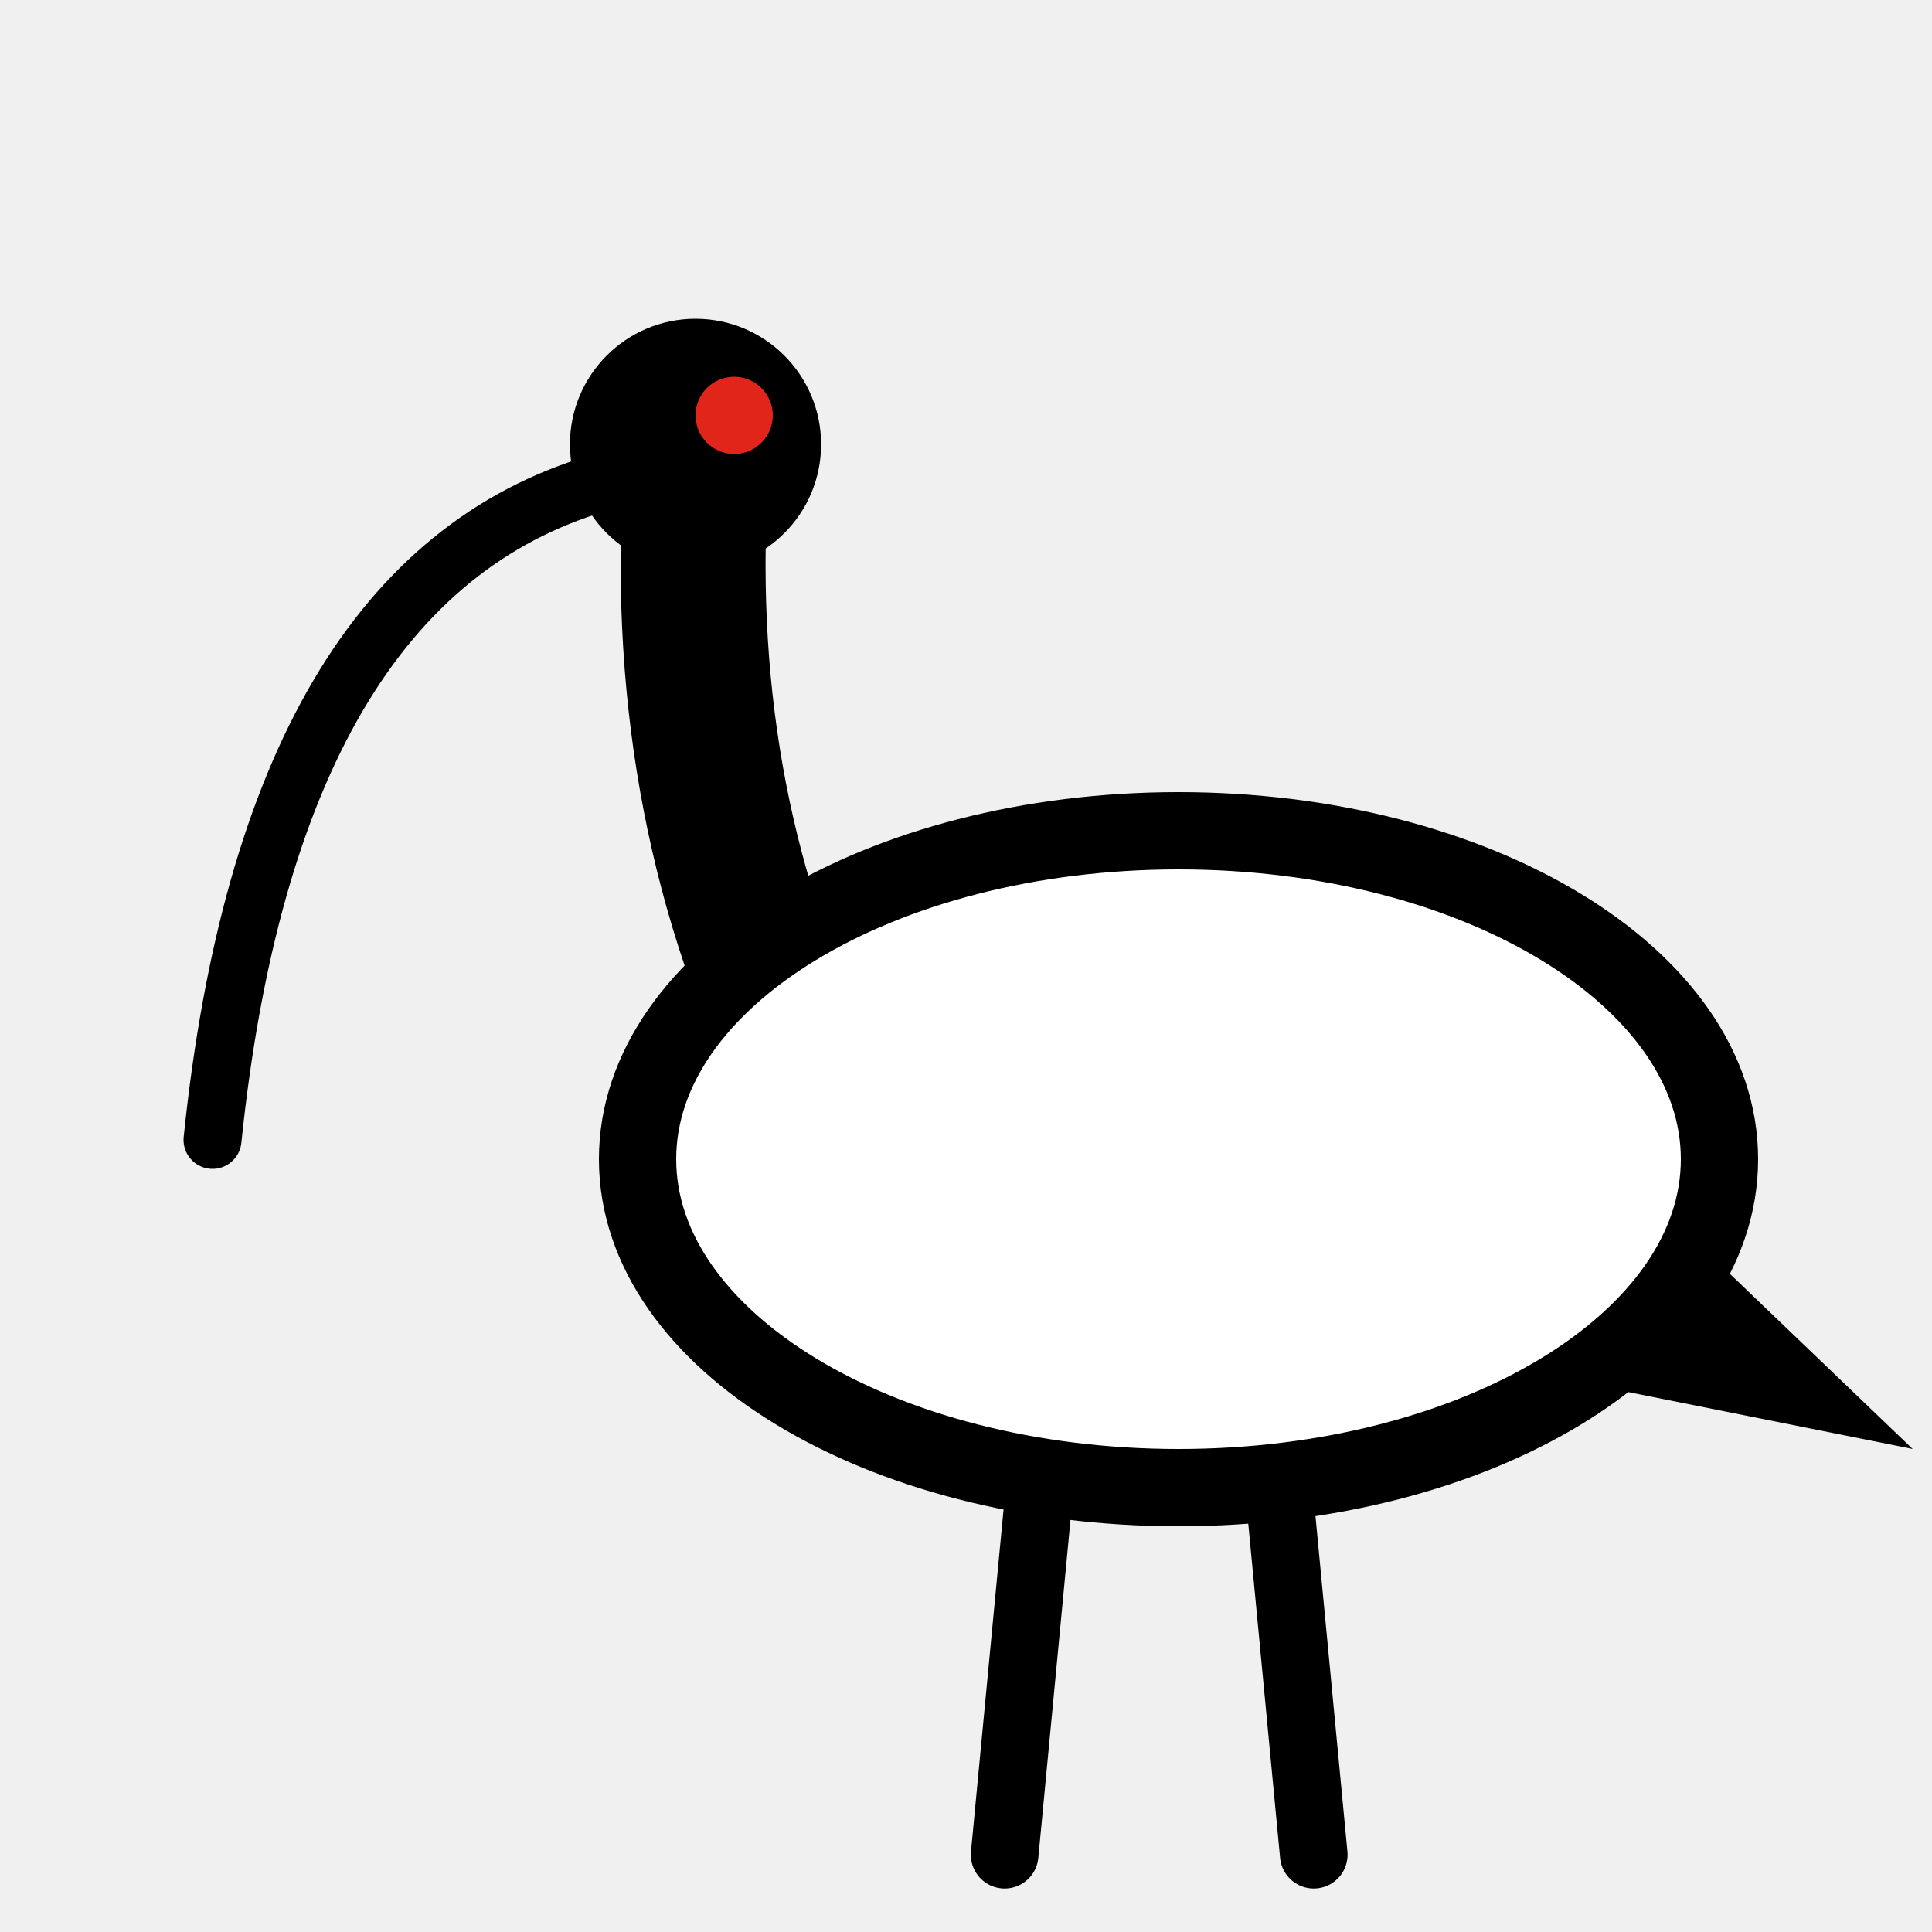
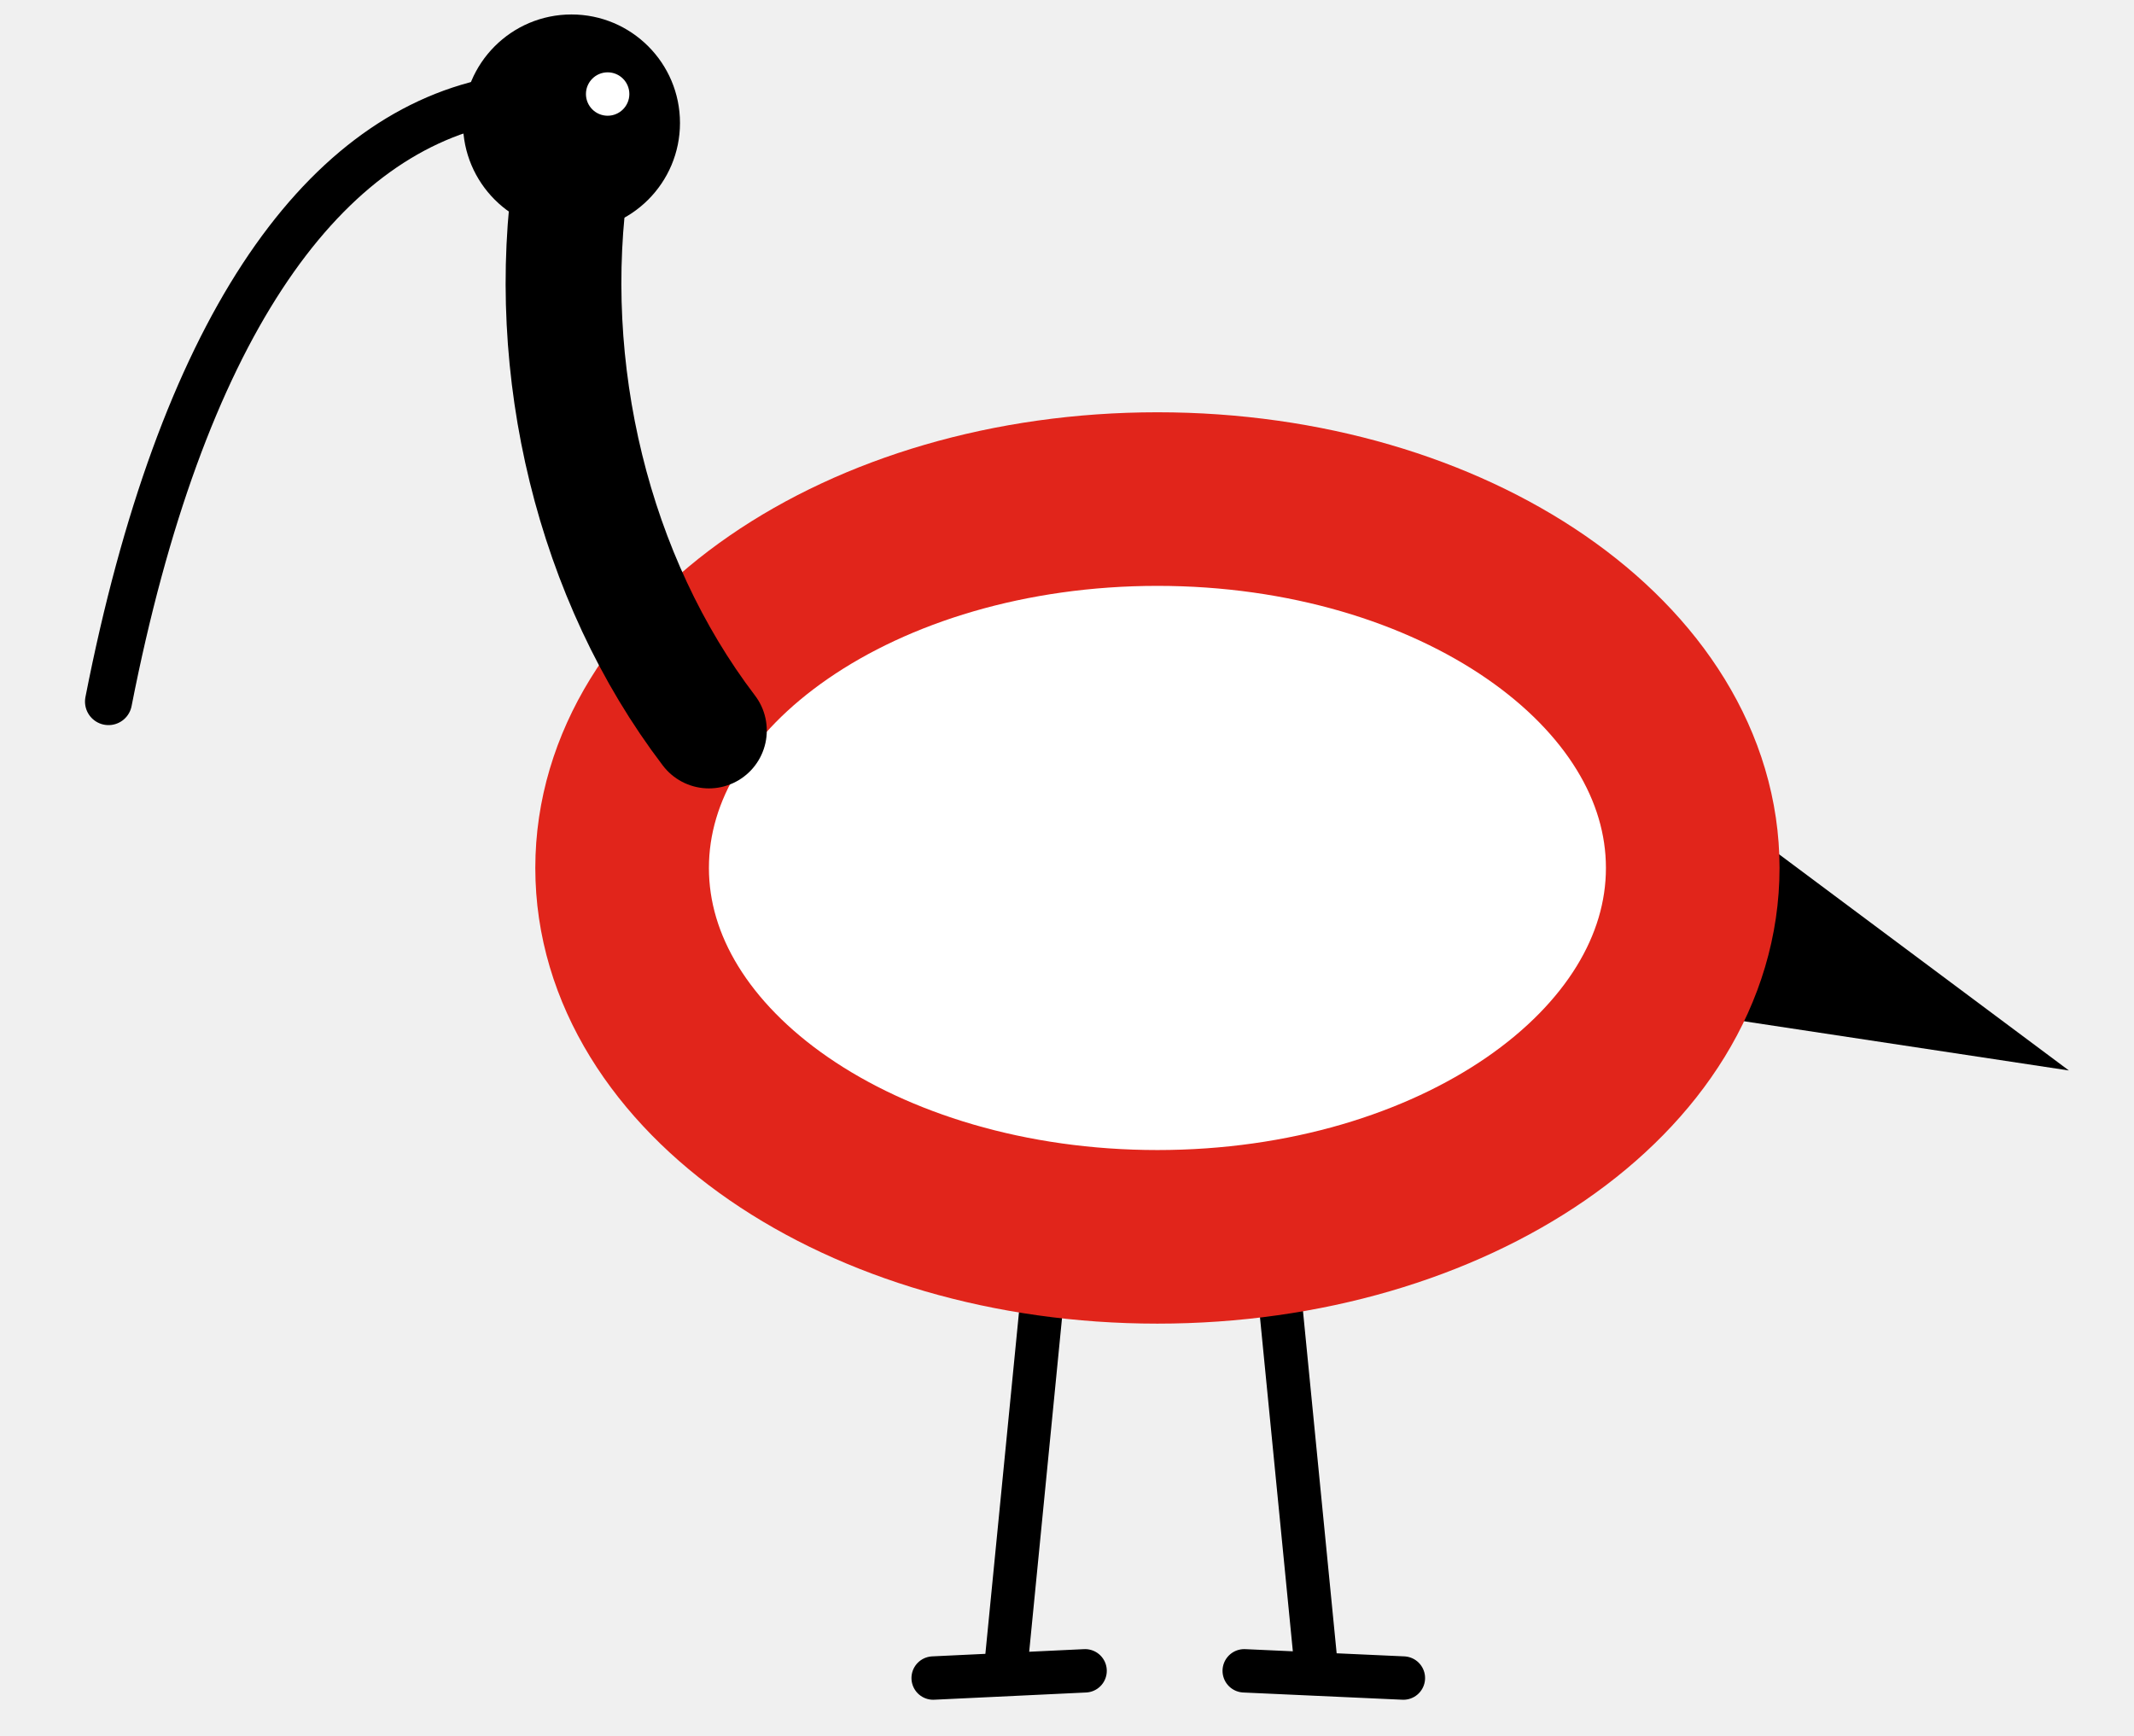
- <svg xmlns="http://www.w3.org/2000/svg" viewBox="0 0 200 200" role="img" aria-labelledby="t">
-   <g fill="none" stroke="#000" stroke-linecap="round">
-     <path d="M108 150 L104 192" stroke-width="7" />
-     <path d="M132 150 L136 192" stroke-width="7" />
-     <path d="M84 112 Q70 84 72 50" stroke-width="15" />
-     <path d="M62 50 Q28 60 22 118" stroke-width="6" />
+ <svg xmlns="http://www.w3.org/2000/svg" viewBox="40 60 590 480" role="img" aria-labelledby="t">
+   <path d="M486 262 L612 356 L480 336 Z" />
+   <g fill="none" stroke="#000" stroke-width="12" stroke-linecap="round">
+     <path d="M330 400 L318 522 M298 524 L340 522" />
+     <path d="M392 400 L404 522 M384 522 L428 524" />
  </g>
-   <path d="M150 104 L198 150 L148 140 Z" fill="#000" />
-   <ellipse cx="122" cy="120" rx="56" ry="34" fill="#fff" stroke="#000" stroke-width="8" />
-   <circle cx="72" cy="46" r="13" fill="#000" />
-   <circle cx="76" cy="43" r="4" fill="#E1251B" />
+   <ellipse cx="360" cy="300" rx="148" ry="102" fill="#fff" stroke="#E1251B" stroke-width="48" />
+   <path d="M236 262 C204 220 190 162 198 108" fill="none" stroke="#000" stroke-width="32" stroke-linecap="round" />
+   <circle cx="198" cy="94" r="30" />
+   <circle cx="208" cy="86" r="6" fill="#fff" />
+   <path d="M176 88 C128 98 90 152 70 254" fill="none" stroke="#000" stroke-width="13" stroke-linecap="round" />
</svg>
